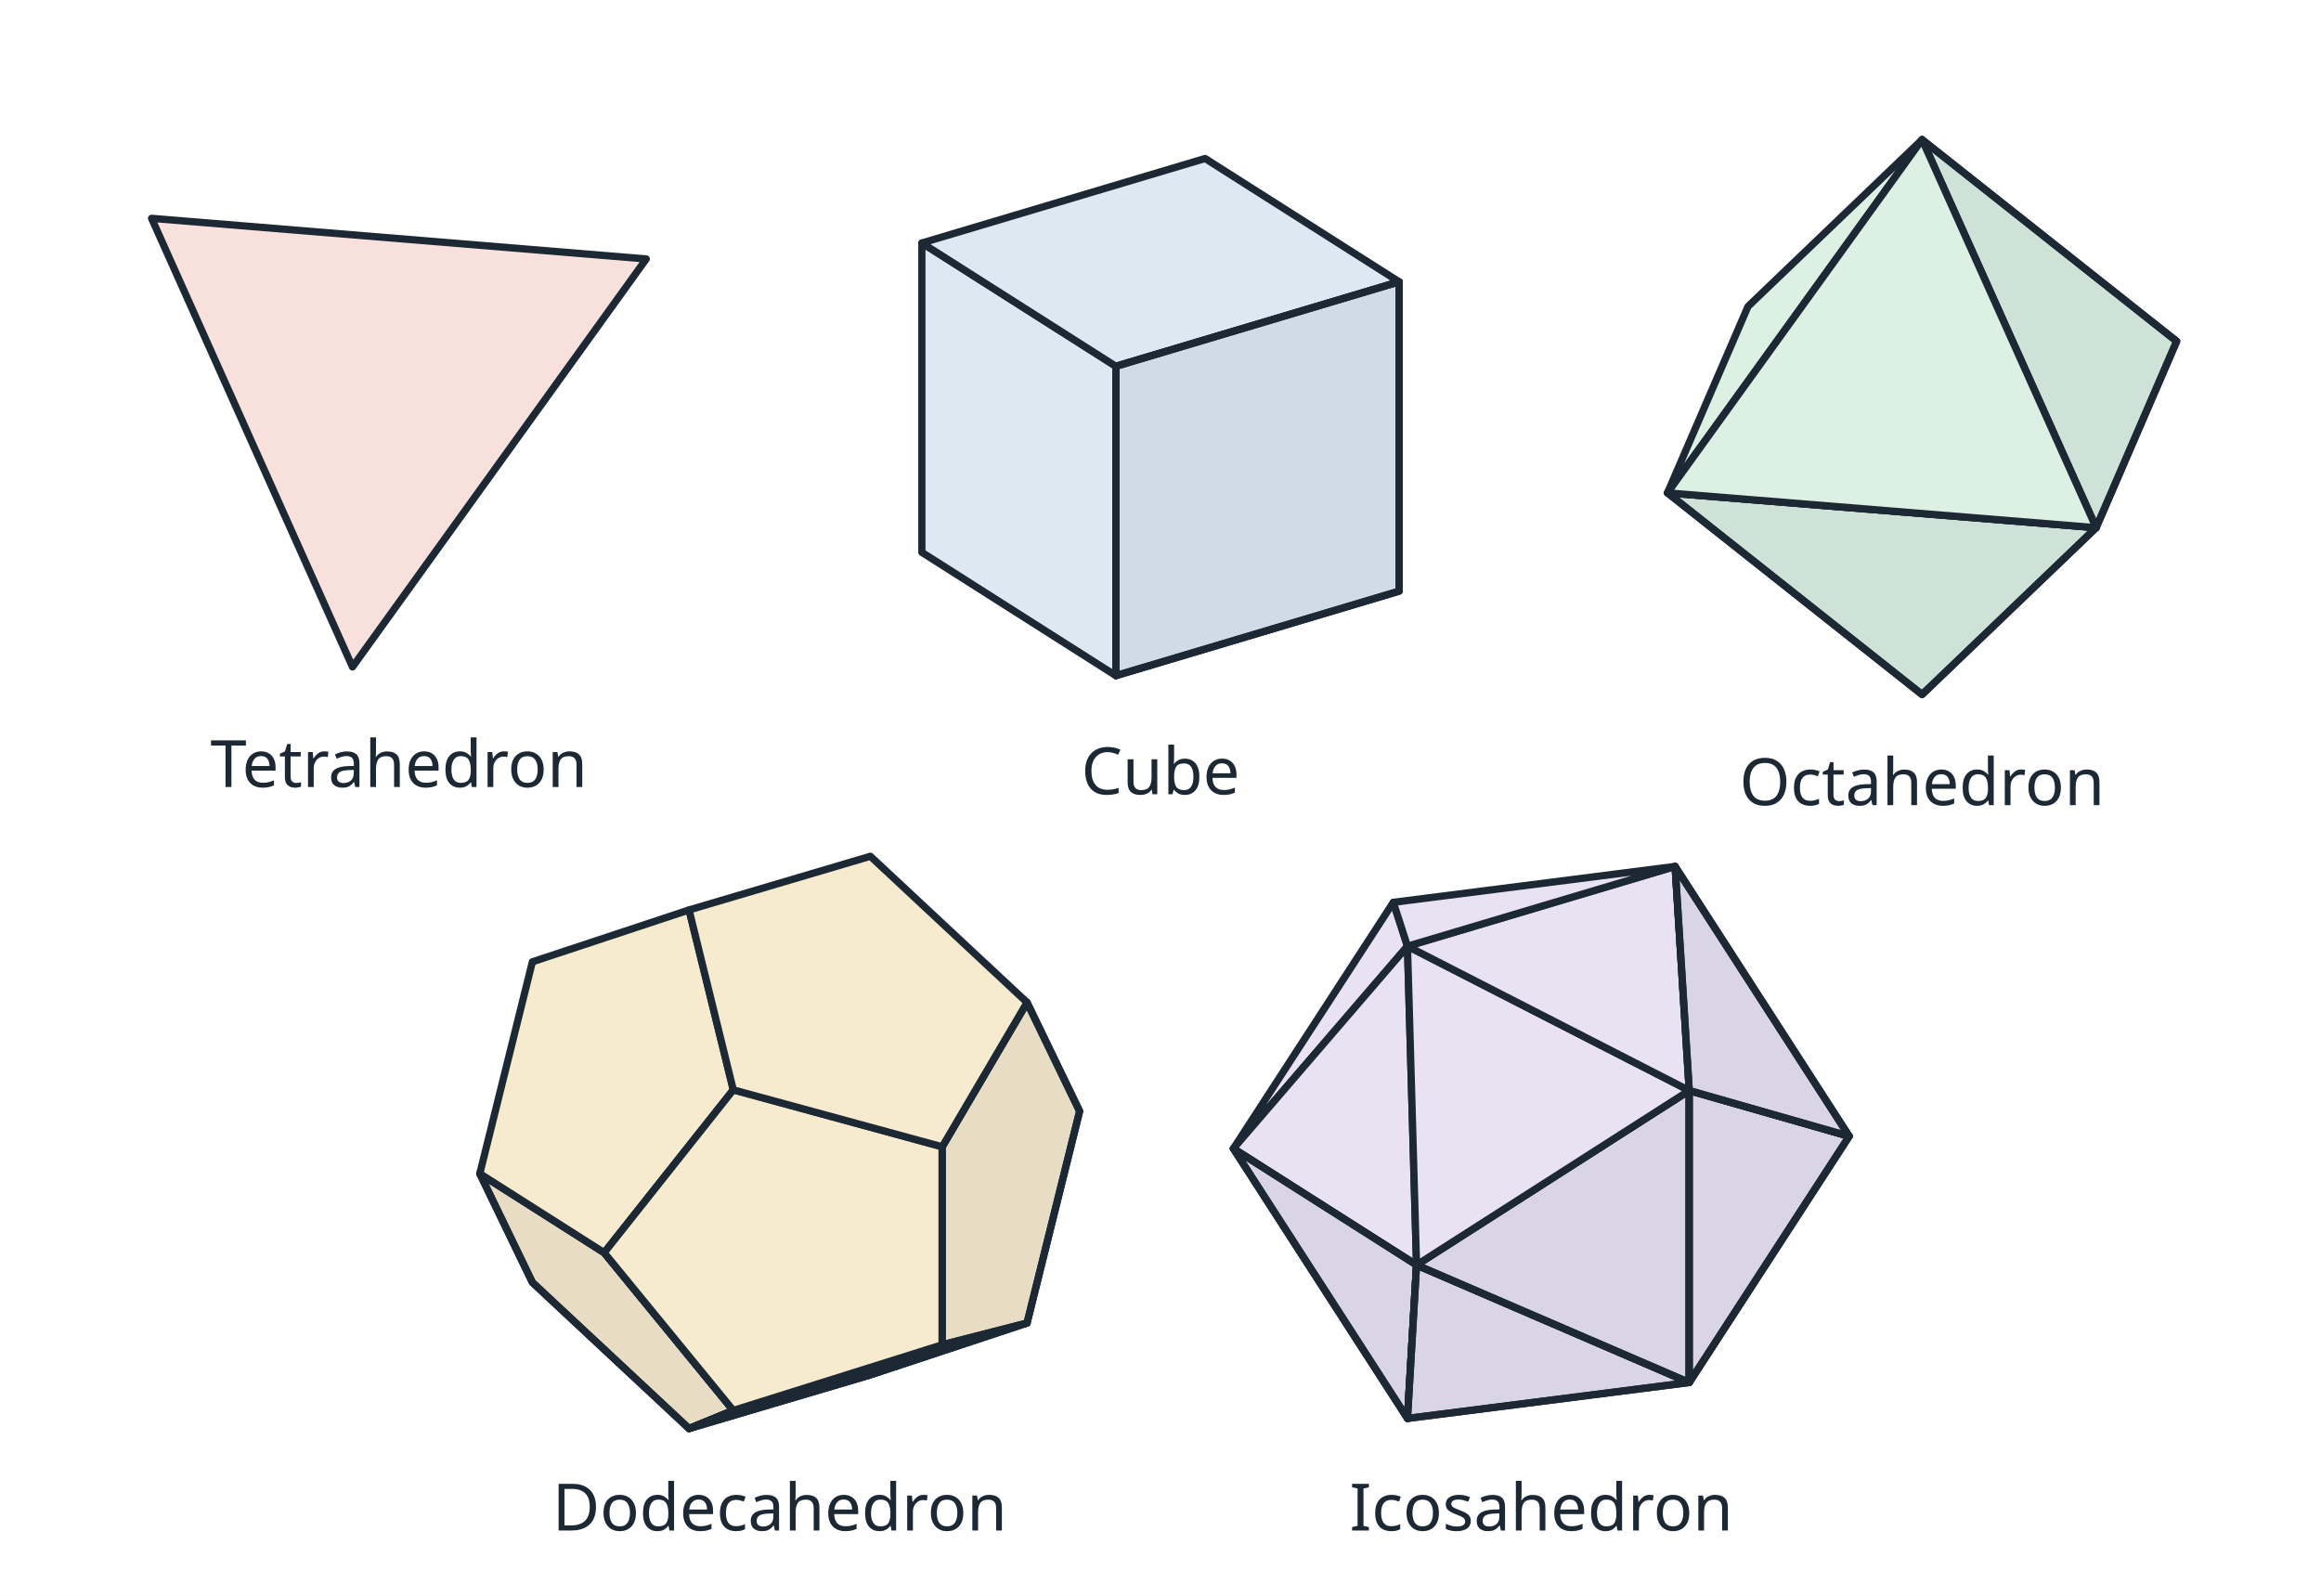
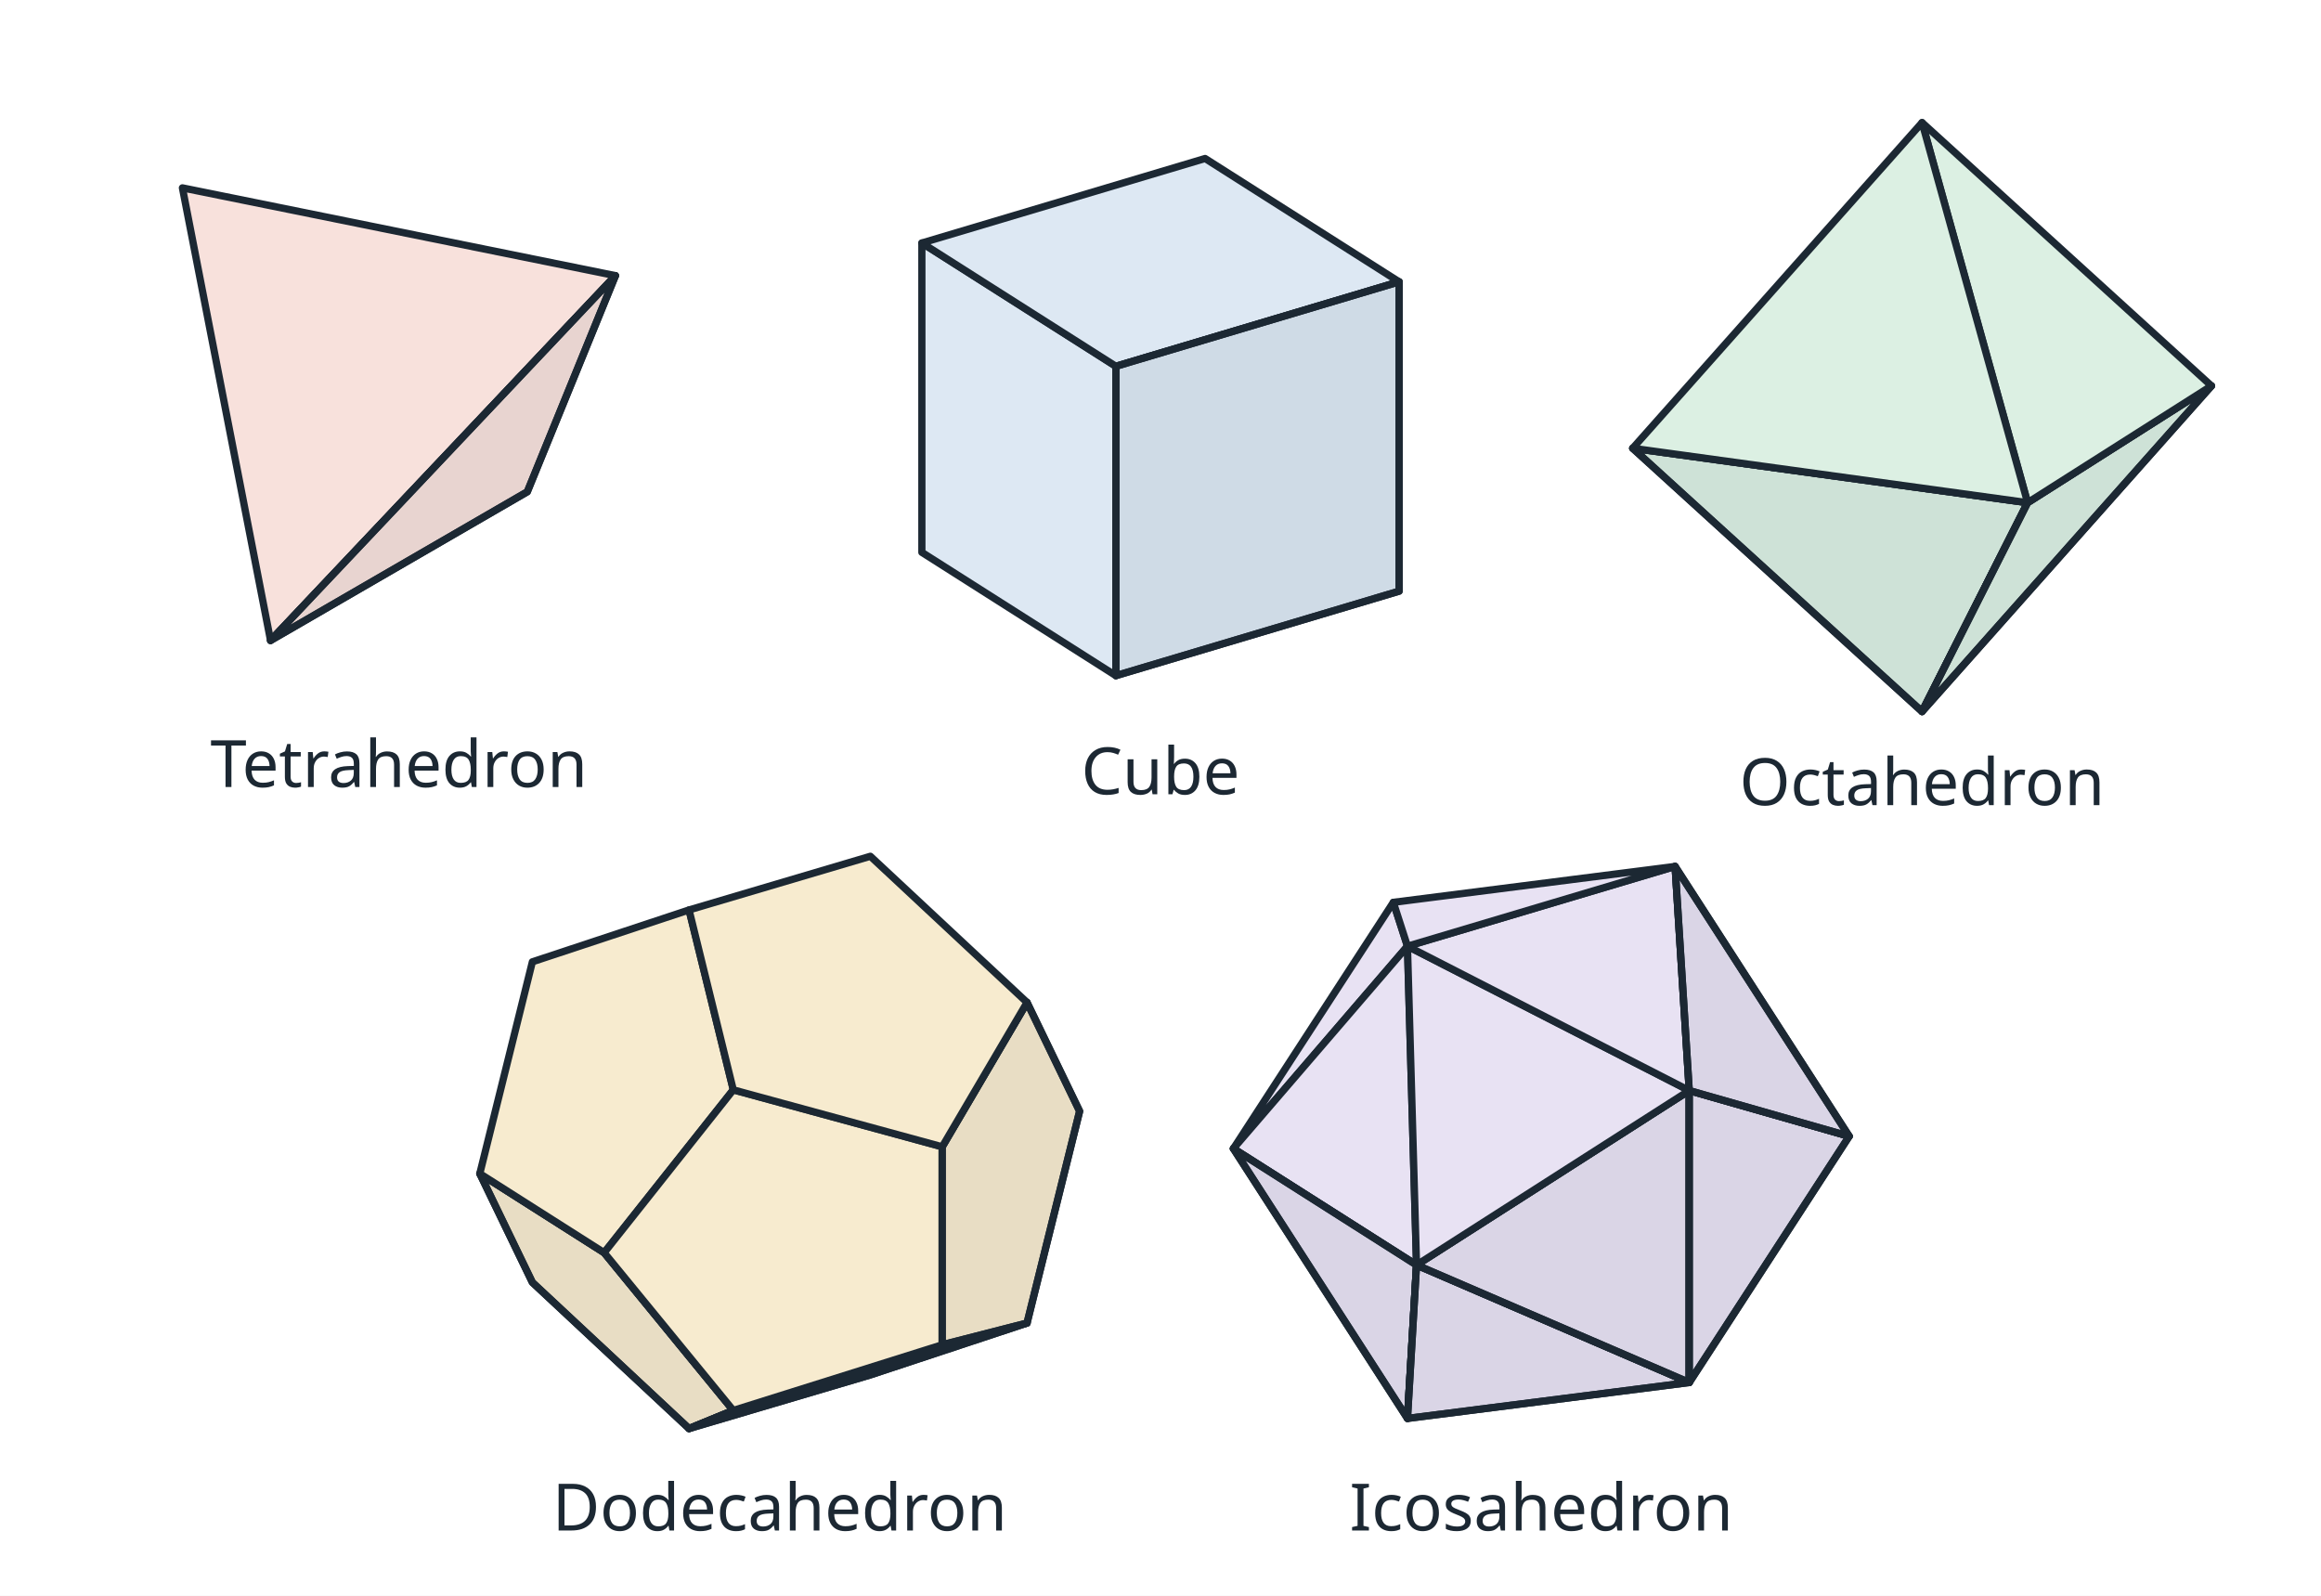
<svg xmlns="http://www.w3.org/2000/svg" viewBox="0 0 640 440" width="640" height="440" font-family="sans-serif">
  <rect width="640" height="440" fill="#ffffff" />
-   <line x1="178.2" y1="71.4" x2="122.8" y2="124.5" stroke="#1c2833" stroke-width="1.2" stroke-dasharray="4 4" />
-   <line x1="122.8" y1="124.5" x2="41.8" y2="60.2" stroke="#1c2833" stroke-width="1.2" stroke-dasharray="4 4" />
-   <line x1="122.8" y1="124.5" x2="97.2" y2="183.9" stroke="#1c2833" stroke-width="1.2" stroke-dasharray="4 4" />
-   <polygon points="97.2,183.9 178.2,71.4 41.8,60.2" fill="#f8e1dc" stroke="#1c2833" stroke-width="2" stroke-linejoin="round" />
+   <line x1="145.4" y1="135.6" x2="50.3" y2="51.8" stroke="#1c2833" stroke-width="1.2" stroke-dasharray="4 4" />
+   <polygon points="74.6,176.6 169.7,76.0 50.3,51.8" fill="#f8e1dc" stroke="#1c2833" stroke-width="2" stroke-linejoin="round" />
+   <polygon points="145.4,135.6 169.7,76.0 74.6,176.6" fill="#f8e1dc" stroke="#1c2833" stroke-width="2" stroke-linejoin="round" />
+   <polygon points="145.4,135.6 169.7,76.0 74.6,176.6" fill="#1c2833" fill-opacity="0.07" stroke="none" stroke-width="0" stroke-linejoin="round" />
+   <polygon points="145.4,135.6 169.7,76.0 74.6,176.6" fill="none" stroke="#1c2833" stroke-width="2" stroke-linejoin="round" />
  <text x="110.0" y="217.0" font-size="18" text-anchor="middle" fill="#1c2833">Tetrahedron</text>
  <line x1="332.3" y1="129.0" x2="385.8" y2="163.0" stroke="#1c2833" stroke-width="1.2" stroke-dasharray="4 4" />
  <line x1="332.3" y1="129.0" x2="332.3" y2="43.7" stroke="#1c2833" stroke-width="1.2" stroke-dasharray="4 4" />
  <line x1="254.2" y1="152.3" x2="332.3" y2="129.0" stroke="#1c2833" stroke-width="1.2" stroke-dasharray="4 4" />
  <polygon points="254.2,67.0 254.2,152.3 307.7,186.3 307.7,101.0" fill="#dde8f3" stroke="#1c2833" stroke-width="2" stroke-linejoin="round" />
  <polygon points="332.3,43.7 254.2,67.0 307.7,101.0 385.8,77.7" fill="#dde8f3" stroke="#1c2833" stroke-width="2" stroke-linejoin="round" />
  <polygon points="307.7,101.0 307.7,186.3 385.8,163.0 385.8,77.7" fill="#dde8f3" stroke="#1c2833" stroke-width="2" stroke-linejoin="round" />
  <polygon points="307.7,101.0 307.7,186.3 385.8,163.0 385.8,77.7" fill="#1c2833" fill-opacity="0.07" stroke="none" stroke-width="0" stroke-linejoin="round" />
  <polygon points="307.7,101.0 307.7,186.3 385.8,163.0 385.8,77.7" fill="none" stroke="#1c2833" stroke-width="2" stroke-linejoin="round" />
  <text x="320.0" y="219.0" font-size="18" text-anchor="middle" fill="#1c2833">Cube</text>
-   <line x1="600.2" y1="94.1" x2="530.0" y2="191.5" stroke="#1c2833" stroke-width="1.2" stroke-dasharray="4 4" />
-   <line x1="530.0" y1="191.5" x2="482.0" y2="84.5" stroke="#1c2833" stroke-width="1.2" stroke-dasharray="4 4" />
-   <line x1="600.2" y1="94.1" x2="482.0" y2="84.5" stroke="#1c2833" stroke-width="1.2" stroke-dasharray="4 4" />
-   <polygon points="578.0,145.5 459.8,135.9 530.0,191.5" fill="#dcf0e3" stroke="#1c2833" stroke-width="2" stroke-linejoin="round" />
-   <polygon points="578.0,145.5 459.8,135.9 530.0,191.5" fill="#1c2833" fill-opacity="0.07" stroke="none" stroke-width="0" stroke-linejoin="round" />
-   <polygon points="578.0,145.5 459.8,135.9 530.0,191.5" fill="none" stroke="#1c2833" stroke-width="2" stroke-linejoin="round" />
-   <polygon points="482.0,84.5 459.8,135.9 530.0,38.5" fill="#dcf0e3" stroke="#1c2833" stroke-width="2" stroke-linejoin="round" />
-   <polygon points="578.0,145.5 600.2,94.1 530.0,38.5" fill="#dcf0e3" stroke="#1c2833" stroke-width="2" stroke-linejoin="round" />
-   <polygon points="578.0,145.5 600.2,94.1 530.0,38.5" fill="#1c2833" fill-opacity="0.07" stroke="none" stroke-width="0" stroke-linejoin="round" />
-   <polygon points="578.0,145.5 600.2,94.1 530.0,38.5" fill="none" stroke="#1c2833" stroke-width="2" stroke-linejoin="round" />
-   <polygon points="530.0,38.5 459.8,135.9 578.0,145.5" fill="#dcf0e3" stroke="#1c2833" stroke-width="2" stroke-linejoin="round" />
+   <line x1="530.0" y1="33.8" x2="500.9" y2="91.4" stroke="#1c2833" stroke-width="1.2" stroke-dasharray="4 4" />
+   <line x1="530.0" y1="196.2" x2="500.9" y2="91.4" stroke="#1c2833" stroke-width="1.2" stroke-dasharray="4 4" />
+   <line x1="609.8" y1="106.4" x2="500.9" y2="91.4" stroke="#1c2833" stroke-width="1.2" stroke-dasharray="4 4" />
+   <line x1="450.2" y1="123.6" x2="500.9" y2="91.4" stroke="#1c2833" stroke-width="1.2" stroke-dasharray="4 4" />
+   <polygon points="559.1,138.6 450.2,123.6 530.0,196.2" fill="#dcf0e3" stroke="#1c2833" stroke-width="2" stroke-linejoin="round" />
+   <polygon points="559.1,138.6 450.2,123.6 530.0,196.2" fill="#1c2833" fill-opacity="0.07" stroke="none" stroke-width="0" stroke-linejoin="round" />
+   <polygon points="559.1,138.6 450.2,123.6 530.0,196.2" fill="none" stroke="#1c2833" stroke-width="2" stroke-linejoin="round" />
+   <polygon points="530.0,196.2 609.8,106.4 559.1,138.6" fill="#dcf0e3" stroke="#1c2833" stroke-width="2" stroke-linejoin="round" />
+   <polygon points="530.0,196.2 609.8,106.4 559.1,138.6" fill="#1c2833" fill-opacity="0.07" stroke="none" stroke-width="0" stroke-linejoin="round" />
+   <polygon points="530.0,196.2 609.8,106.4 559.1,138.6" fill="none" stroke="#1c2833" stroke-width="2" stroke-linejoin="round" />
+   <polygon points="559.1,138.6 609.8,106.4 530.0,33.8" fill="#dcf0e3" stroke="#1c2833" stroke-width="2" stroke-linejoin="round" />
+   <polygon points="530.0,33.8 450.2,123.6 559.1,138.6" fill="#dcf0e3" stroke="#1c2833" stroke-width="2" stroke-linejoin="round" />
  <text x="530.0" y="222.0" font-size="18" text-anchor="middle" fill="#1c2833">Octahedron</text>
  <line x1="146.8" y1="265.2" x2="170.2" y2="259.2" stroke="#1c2833" stroke-width="1.2" stroke-dasharray="4 4" />
  <line x1="227.8" y1="241.1" x2="240.0" y2="236.1" stroke="#1c2833" stroke-width="1.2" stroke-dasharray="4 4" />
  <line x1="170.2" y1="313.8" x2="170.2" y2="259.2" stroke="#1c2833" stroke-width="1.2" stroke-dasharray="4 4" />
  <line x1="227.8" y1="329.5" x2="263.4" y2="284.6" stroke="#1c2833" stroke-width="1.2" stroke-dasharray="4 4" />
  <line x1="227.8" y1="241.1" x2="170.2" y2="259.2" stroke="#1c2833" stroke-width="1.2" stroke-dasharray="4 4" />
  <line x1="227.8" y1="329.5" x2="240.0" y2="379.1" stroke="#1c2833" stroke-width="1.2" stroke-dasharray="4 4" />
  <line x1="263.4" y1="284.6" x2="297.7" y2="306.4" stroke="#1c2833" stroke-width="1.2" stroke-dasharray="4 4" />
  <line x1="227.8" y1="241.1" x2="263.4" y2="284.6" stroke="#1c2833" stroke-width="1.2" stroke-dasharray="4 4" />
  <line x1="227.8" y1="329.5" x2="170.2" y2="313.8" stroke="#1c2833" stroke-width="1.2" stroke-dasharray="4 4" />
  <line x1="146.8" y1="353.6" x2="170.2" y2="313.8" stroke="#1c2833" stroke-width="1.2" stroke-dasharray="4 4" />
  <polygon points="166.6,345.4 132.3,323.6 146.8,353.6 190.0,393.9 202.2,388.9" fill="#f7ebcf" stroke="#1c2833" stroke-width="2" stroke-linejoin="round" />
  <polygon points="166.6,345.4 132.3,323.6 146.8,353.6 190.0,393.9 202.2,388.9" fill="#1c2833" fill-opacity="0.07" stroke="none" stroke-width="0" stroke-linejoin="round" />
  <polygon points="166.6,345.4 132.3,323.6 146.8,353.6 190.0,393.9 202.2,388.9" fill="none" stroke="#1c2833" stroke-width="2" stroke-linejoin="round" />
  <polygon points="202.2,300.5 190.0,250.9 146.8,265.2 132.3,323.6 166.6,345.4" fill="#f7ebcf" stroke="#1c2833" stroke-width="2" stroke-linejoin="round" />
  <polygon points="283.2,364.8 259.8,370.8 202.2,388.9 190.0,393.9 240.0,379.1" fill="#f7ebcf" stroke="#1c2833" stroke-width="2" stroke-linejoin="round" />
  <polygon points="283.2,364.8 259.8,370.8 202.2,388.9 190.0,393.9 240.0,379.1" fill="#1c2833" fill-opacity="0.07" stroke="none" stroke-width="0" stroke-linejoin="round" />
  <polygon points="283.2,364.8 259.8,370.8 202.2,388.9 190.0,393.9 240.0,379.1" fill="none" stroke="#1c2833" stroke-width="2" stroke-linejoin="round" />
  <polygon points="202.2,300.5 166.6,345.4 202.2,388.9 259.8,370.8 259.8,316.2" fill="#f7ebcf" stroke="#1c2833" stroke-width="2" stroke-linejoin="round" />
  <polygon points="259.8,316.2 259.8,370.8 283.2,364.8 297.7,306.4 283.2,276.4" fill="#f7ebcf" stroke="#1c2833" stroke-width="2" stroke-linejoin="round" />
  <polygon points="259.8,316.2 259.8,370.8 283.2,364.8 297.7,306.4 283.2,276.4" fill="#1c2833" fill-opacity="0.07" stroke="none" stroke-width="0" stroke-linejoin="round" />
  <polygon points="259.8,316.2 259.8,370.8 283.2,364.8 297.7,306.4 283.2,276.4" fill="none" stroke="#1c2833" stroke-width="2" stroke-linejoin="round" />
  <polygon points="240.0,236.1 190.0,250.9 202.2,300.5 259.8,316.2 283.2,276.4" fill="#f7ebcf" stroke="#1c2833" stroke-width="2" stroke-linejoin="round" />
  <text x="215.0" y="422.0" font-size="18" text-anchor="middle" fill="#1c2833">Dodecahedron</text>
  <line x1="384.2" y1="329.3" x2="388.1" y2="391.1" stroke="#1c2833" stroke-width="1.2" stroke-dasharray="4 4" />
  <line x1="384.2" y1="329.3" x2="461.9" y2="369.1" stroke="#1c2833" stroke-width="1.2" stroke-dasharray="4 4" />
  <line x1="459.4" y1="281.2" x2="509.9" y2="313.3" stroke="#1c2833" stroke-width="1.2" stroke-dasharray="4 4" />
  <line x1="465.8" y1="381.2" x2="461.9" y2="369.1" stroke="#1c2833" stroke-width="1.2" stroke-dasharray="4 4" />
  <line x1="459.4" y1="281.2" x2="461.9" y2="369.1" stroke="#1c2833" stroke-width="1.2" stroke-dasharray="4 4" />
  <line x1="384.2" y1="329.3" x2="384.2" y2="248.8" stroke="#1c2833" stroke-width="1.2" stroke-dasharray="4 4" />
  <line x1="384.2" y1="329.3" x2="340.1" y2="316.7" stroke="#1c2833" stroke-width="1.2" stroke-dasharray="4 4" />
  <line x1="388.1" y1="391.1" x2="461.9" y2="369.1" stroke="#1c2833" stroke-width="1.2" stroke-dasharray="4 4" />
  <line x1="459.4" y1="281.2" x2="461.9" y2="238.9" stroke="#1c2833" stroke-width="1.2" stroke-dasharray="4 4" />
  <line x1="459.4" y1="281.2" x2="384.2" y2="248.8" stroke="#1c2833" stroke-width="1.2" stroke-dasharray="4 4" />
  <line x1="384.2" y1="329.3" x2="459.4" y2="281.2" stroke="#1c2833" stroke-width="1.2" stroke-dasharray="4 4" />
  <line x1="461.9" y1="369.1" x2="509.9" y2="313.3" stroke="#1c2833" stroke-width="1.2" stroke-dasharray="4 4" />
  <polygon points="384.2,248.8 340.1,316.7 388.1,260.9" fill="#e8e2f3" stroke="#1c2833" stroke-width="2" stroke-linejoin="round" />
  <polygon points="340.1,316.7 390.6,348.8 388.1,260.9" fill="#e8e2f3" stroke="#1c2833" stroke-width="2" stroke-linejoin="round" />
  <polygon points="388.1,391.1 390.6,348.8 340.1,316.7" fill="#e8e2f3" stroke="#1c2833" stroke-width="2" stroke-linejoin="round" />
  <polygon points="388.1,391.1 390.6,348.8 340.1,316.7" fill="#1c2833" fill-opacity="0.07" stroke="none" stroke-width="0" stroke-linejoin="round" />
  <polygon points="388.1,391.1 390.6,348.8 340.1,316.7" fill="none" stroke="#1c2833" stroke-width="2" stroke-linejoin="round" />
  <polygon points="465.8,381.2 390.6,348.8 388.1,391.1" fill="#e8e2f3" stroke="#1c2833" stroke-width="2" stroke-linejoin="round" />
  <polygon points="465.8,381.2 390.6,348.8 388.1,391.1" fill="#1c2833" fill-opacity="0.07" stroke="none" stroke-width="0" stroke-linejoin="round" />
  <polygon points="465.8,381.2 390.6,348.8 388.1,391.1" fill="none" stroke="#1c2833" stroke-width="2" stroke-linejoin="round" />
  <polygon points="465.8,300.7 390.6,348.8 465.8,381.2" fill="#e8e2f3" stroke="#1c2833" stroke-width="2" stroke-linejoin="round" />
  <polygon points="465.8,300.7 390.6,348.8 465.8,381.2" fill="#1c2833" fill-opacity="0.07" stroke="none" stroke-width="0" stroke-linejoin="round" />
  <polygon points="465.8,300.7 390.6,348.8 465.8,381.2" fill="none" stroke="#1c2833" stroke-width="2" stroke-linejoin="round" />
  <polygon points="388.1,260.9 390.6,348.8 465.8,300.7" fill="#e8e2f3" stroke="#1c2833" stroke-width="2" stroke-linejoin="round" />
  <polygon points="388.1,260.9 465.8,300.7 461.9,238.9" fill="#e8e2f3" stroke="#1c2833" stroke-width="2" stroke-linejoin="round" />
  <polygon points="388.1,260.9 461.9,238.9 384.2,248.8" fill="#e8e2f3" stroke="#1c2833" stroke-width="2" stroke-linejoin="round" />
  <polygon points="465.8,300.7 465.8,381.2 509.9,313.3" fill="#e8e2f3" stroke="#1c2833" stroke-width="2" stroke-linejoin="round" />
  <polygon points="465.8,300.7 465.8,381.2 509.9,313.3" fill="#1c2833" fill-opacity="0.07" stroke="none" stroke-width="0" stroke-linejoin="round" />
  <polygon points="465.8,300.7 465.8,381.2 509.9,313.3" fill="none" stroke="#1c2833" stroke-width="2" stroke-linejoin="round" />
  <polygon points="461.9,238.9 465.8,300.7 509.9,313.3" fill="#e8e2f3" stroke="#1c2833" stroke-width="2" stroke-linejoin="round" />
  <polygon points="461.9,238.9 465.8,300.7 509.9,313.3" fill="#1c2833" fill-opacity="0.07" stroke="none" stroke-width="0" stroke-linejoin="round" />
  <polygon points="461.9,238.9 465.8,300.7 509.9,313.3" fill="none" stroke="#1c2833" stroke-width="2" stroke-linejoin="round" />
  <text x="425.0" y="422.0" font-size="18" text-anchor="middle" fill="#1c2833">Icosahedron</text>
</svg>
